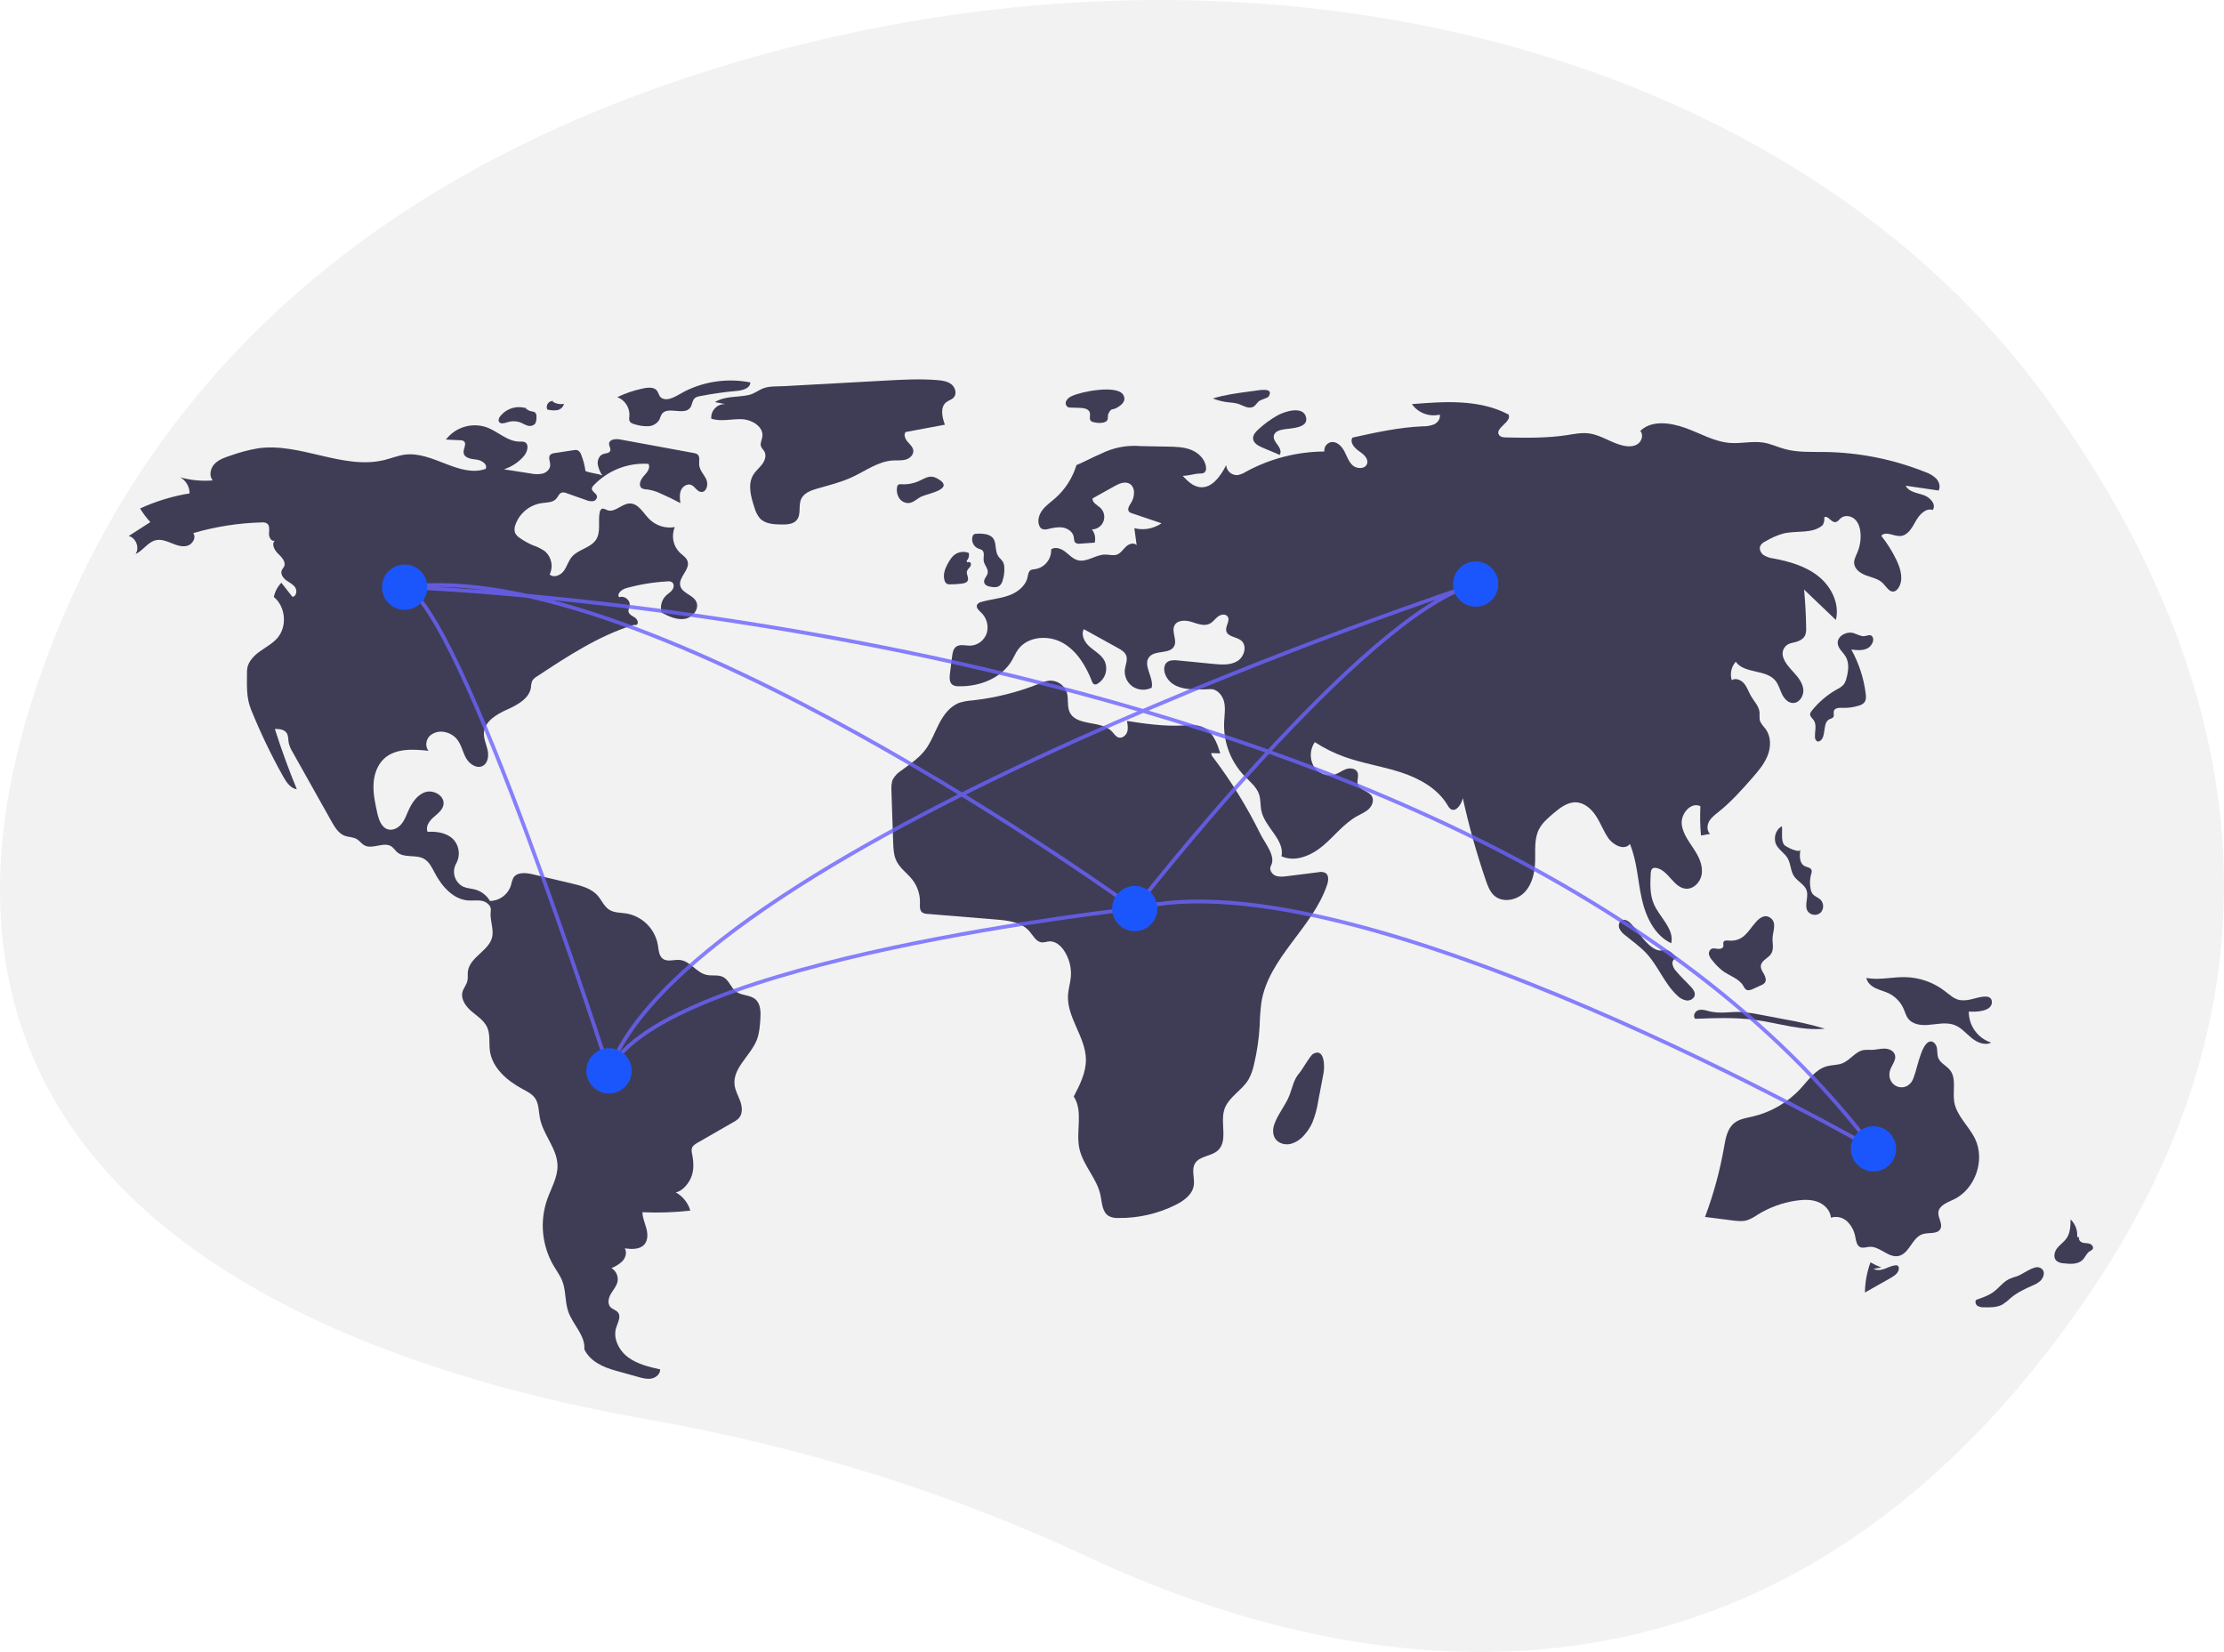
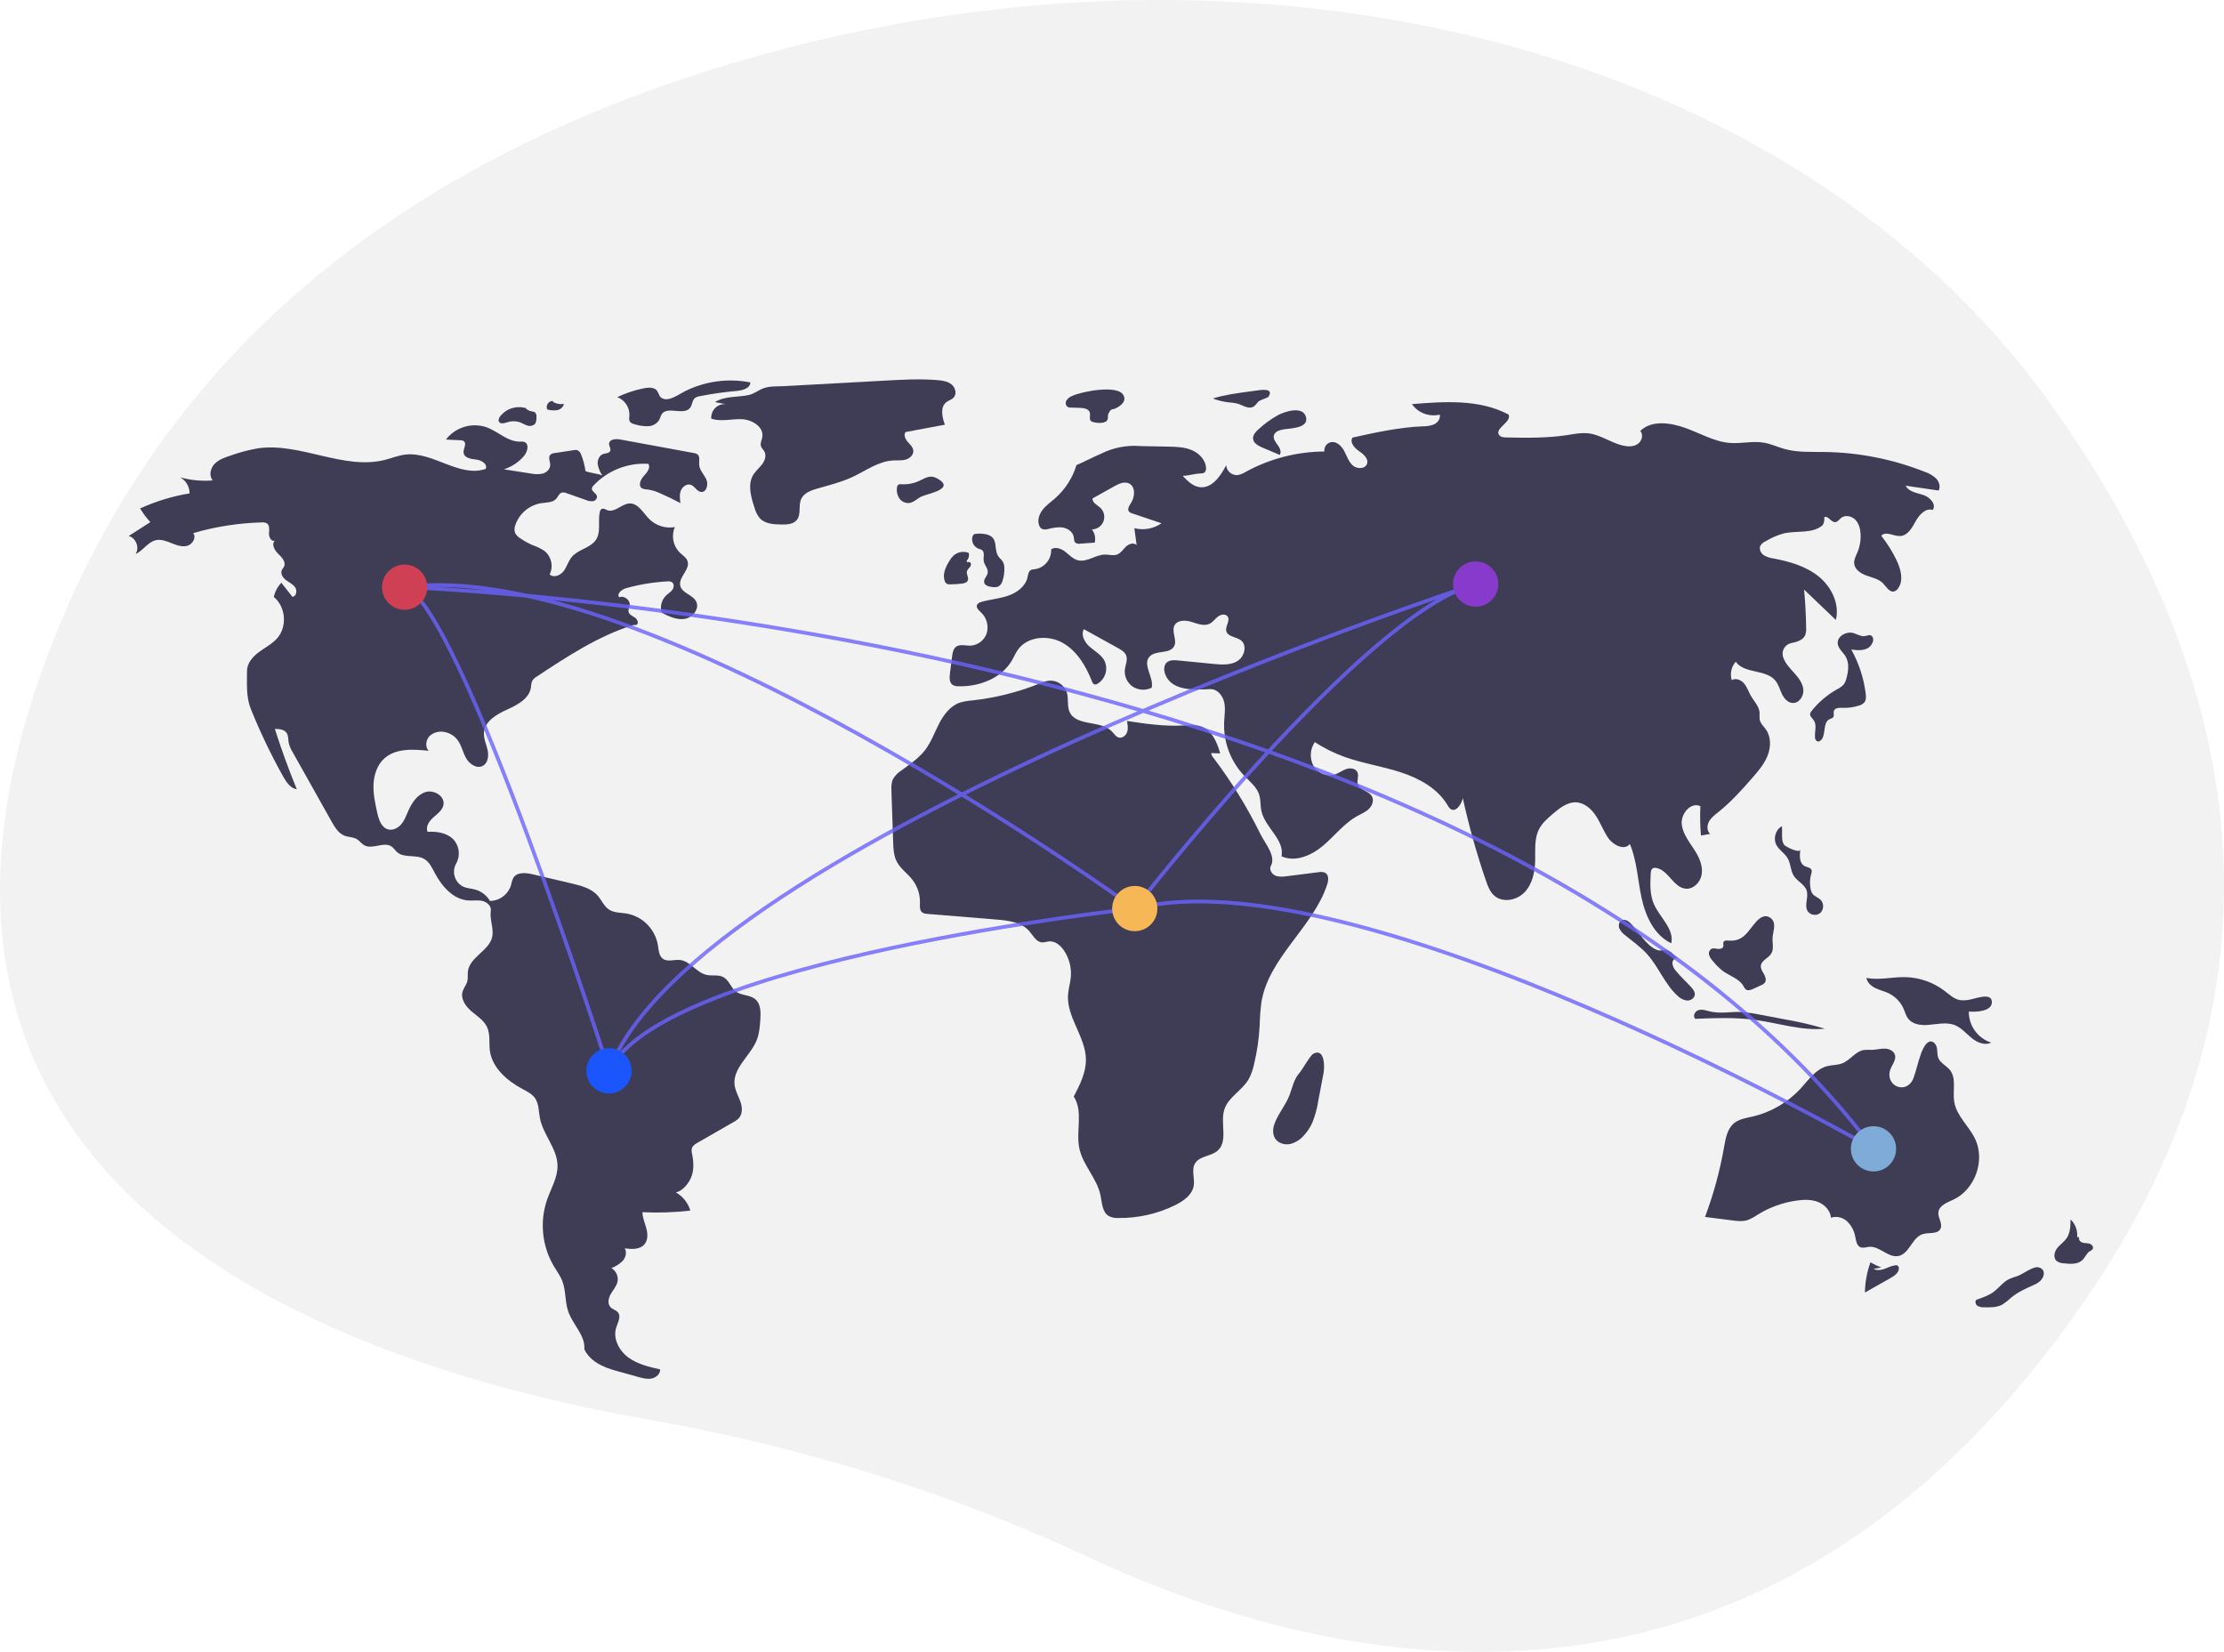
<svg xmlns="http://www.w3.org/2000/svg" width="1176.606" height="873.979" viewBox="0 0 1176.606 873.979" role="img">
  <path d="M1095.664,225.463C962.121,39.632,680.019-35.748,402.58,45.439,255.907,88.36,114.487,174.358,44.402,340.88-80.881,638.554,182.167,733.624,354.172,763.924c83.172,14.651,161.507,39.263,233.089,72.771C716.045,896.979,944,950.398,1115.894,699.286,1240.482,517.28,1184.616,349.244,1095.664,225.463Z" transform="translate(-11.69692 -13.01074)" fill="#f2f2f2" />
  <path d="M321.429,262.228a34.385,34.385,0,0,0-2.248-8.605,3.895,3.895,0,0,0-1.98-2.439,4.08,4.08,0,0,0-1.965-.022l-10.087,1.544a3.867,3.867,0,0,0-2.302.894c-1.314,1.382-.02,3.607-.06,5.513-.045,2.143-1.95,3.883-4.015,4.459a15.177,15.177,0,0,1-6.38-.079l-14.105-2.192a23.256,23.256,0,0,0,10.671-7.121c1.856-2.199,2.844-6.304.161-7.345a6.585,6.585,0,0,0-2.45-.197c-6.391.05-11.419-5.286-17.402-7.533a19.241,19.241,0,0,0-21.655,6.455l7.514.362a3.335,3.335,0,0,1,2.001.534c1.647,1.353-.401,3.952-.169,6.07.301,2.752,3.956,3.34,6.711,3.619s6.25,2.517,4.925,4.948c-13.847,4.769-27.937-9.323-42.479-7.588-3.68.439-7.156,1.885-10.749,2.794-21.951,5.554-44.644-9.264-67.068-6.126a85.163,85.163,0,0,0-14.64,3.861c-3.052,1.002-6.235,2.085-8.453,4.409s-3.061,6.298-.961,8.729a49.126,49.126,0,0,1-17.216-1.636,9.645,9.645,0,0,1,4.959,8.5A102.145,102.145,0,0,0,85.821,282.014a44.073,44.073,0,0,0,5.416,7.215l-11.445,7.353c3.867.974,5.866,6.247,3.617,9.54,4.009-1.784,6.494-6.398,10.782-7.333,2.809-.613,5.667.536,8.331,1.616s5.593,2.126,8.352,1.316,4.793-4.387,3.04-6.666a142.719,142.719,0,0,1,36.253-5.664,4.547,4.547,0,0,1,2.746.521c1.598,1.109,1.178,3.504,1.092,5.447s1.429,4.497,3.165,3.621c-2.043,1.772-.297,5.108,1.664,6.971s4.323,4.434,3.123,6.858c-.313.633-.845,1.139-1.146,1.777-.89,1.884.523,4.081,2.189,5.332s3.707,2.126,4.864,3.858.632,4.765-1.438,5.007l-5.882-7.469a15.314,15.314,0,0,0-3.974,7.53c6.238,5.099,7.176,15.478,1.954,21.613-2.669,3.135-6.464,5.04-9.776,7.486s-6.377,5.928-6.369,10.045c.014,7.113-.567,13.721,2.099,20.316a312.966,312.966,0,0,0,16.99,35.447c1.681,3.006,3.853,6.301,7.258,6.819q-6.455-15.714-11.621-31.917c2.243.009,4.836.187,6.151,2.004,1.089,1.505.855,3.551,1.193,5.378a16.659,16.659,0,0,0,2.124,4.994L187.123,447.636c1.704,3.034,3.658,6.292,6.913,7.521,2.082.786,4.49.638,6.406,1.769,1.502.887,2.513,2.46,4.044,3.296,4.329,2.361,10.349-2.167,14.394.652,1.157.806,1.893,2.087,2.958,3.01,3.736,3.236,9.865,1.071,14.179,3.485,2.78,1.556,4.22,4.667,5.703,7.486,3.714,7.062,9.723,13.981,17.683,14.543,2.5.177,5.054-.297,7.498.259s4.85,2.689,4.457,5.164c-.673,4.244,1.424,8.891.861,13.151-1.026,7.76-12.032,11.169-12.978,18.939-.207,1.701.117,3.457-.288,5.122-.496,2.041-2.029,3.702-2.574,5.731-1.032,3.844,1.722,7.67,4.748,10.256s6.635,4.816,8.289,8.437c1.748,3.827.89,8.289,1.458,12.457,1.241,9.1,9.102,15.847,17.191,20.197,2.465,1.325,5.111,2.608,6.706,4.908,2.082,3.001,1.875,6.957,2.57,10.543,1.703,8.782,9.095,16.017,9.305,24.96.149,6.356-3.384,12.122-5.495,18.12a42.257,42.257,0,0,0,3.451,35.046c1.579,2.666,3.467,5.18,4.584,8.07,1.993,5.158,1.346,11.02,3.184,16.235,2.43,6.895,9.106,12.589,8.467,19.872,3.031,6.294,9.724,9.387,16.454,11.26l12.062,3.357c2.309.643,4.723,1.291,7.074.825s4.596-2.418,4.535-4.815c-5.915-1.334-12.019-2.752-16.895-6.357s-8.216-10.023-6.366-15.797c.858-2.678,2.683-5.769.948-7.982-.993-1.267-2.81-1.598-3.931-2.753-1.748-1.803-1.147-4.831.109-7.005s3.073-4.116,3.579-6.576a6.861,6.861,0,0,0-3.216-7.138,17.054,17.054,0,0,0,5.97-3.831c1.57-1.793,2.295-4.557,1.06-6.595,3.668.465,7.997.693,10.405-2.113,1.923-2.24,1.79-5.59,1.031-8.442s-2.044-5.624-2.084-8.575a156.267,156.267,0,0,0,25.353-.86,16.439,16.439,0,0,0-7.708-9.654c3.811-.645,7.282-5.207,8.486-8.879s.897-7.673.153-11.465a6.152,6.152,0,0,1-.114-3.004c.429-1.368,1.772-2.202,3.015-2.916l18.914-10.863a11.017,11.017,0,0,0,3.025-2.233c1.982-2.328,1.688-5.841.673-8.725s-2.64-5.595-3.031-8.627c-1.169-9.068,8.538-15.574,11.813-24.109,1.286-3.35,1.548-6.991,1.796-10.57.267-3.844.287-8.31-2.665-10.787-2.829-2.375-7.251-1.845-10.211-4.054-2.714-2.025-3.651-5.958-6.616-7.594-2.693-1.486-6.07-.541-9.065-1.239-5.274-1.23-8.592-7.308-13.978-7.871-3.039-.318-6.478,1.168-8.969-.602-2.195-1.559-2.283-4.694-2.7-7.353a20.536,20.536,0,0,0-16.575-16.628c-3.133-.502-6.544-.312-9.209-2.033-2.699-1.744-3.937-5.008-6.057-7.422-3.417-3.891-8.798-5.274-13.84-6.459l-20.506-4.821c-3.64-.856-8.332-1.31-10.286,1.879a14.738,14.738,0,0,0-1.217,3.827,11.85,11.85,0,0,1-11.144,8.388,13.179,13.179,0,0,0-7.772-6.013c-2.079-.579-4.305-.644-6.288-1.496a8.833,8.833,0,0,1-3.833-12.253,10.995,10.995,0,0,0-1.879-13.225c-3.487-3.131-8.532-3.887-13.207-3.574-1.225-2.672.823-5.687,3.03-7.629s4.886-3.851,5.366-6.751c.756-4.561-5.064-8.026-9.483-6.666s-7.24,5.652-9.104,9.883c-1.07,2.428-1.979,4.984-3.667,7.031s-4.405,3.513-6.975,2.856c-3.639-.93-5.044-5.253-5.849-8.921-1.081-4.922-2.167-9.912-1.941-14.946s1.923-10.203,5.635-13.61c6.049-5.553,15.328-5.009,23.491-4.123-1.929-2.173-1.452-5.835.612-7.881a8.96,8.96,0,0,1,8.121-1.995,11.191,11.191,0,0,1,6.291,3.762c2.32,2.828,2.979,6.647,4.733,9.857s5.696,5.948,8.923,4.226c2.787-1.488,3.23-5.353,2.536-8.435s-2.167-6.08-1.916-9.229c.479-6.01,6.709-9.627,12.206-12.102S291.737,382.615,292.608,376.65a10.73,10.73,0,0,1,.652-3.42,6.709,6.709,0,0,1,2.461-2.315c16.044-10.603,32.355-21.335,50.692-27.129.954-.301,1.066.034,2.038-.203,1.361-.786.459-2.962-.846-3.838s-3.048-1.549-3.379-3.085c-.243-1.129.422-2.238.595-3.381.425-2.807-2.933-5.399-5.541-4.276-1.473-1.951,1.442-4.217,3.798-4.866a103.15,103.15,0,0,1,21.67-3.54,3.903,3.903,0,0,1,2.466.419c1.231.853,1.074,2.808.201,4.025s-2.229,1.981-3.316,3.011a9.053,9.053,0,0,0-2.348,9.105c3.826,1.946,7.986,3.95,12.223,3.264s7.999-5.447,6.007-9.249c-1.855-3.541-7.426-4.34-8.384-8.221-1.122-4.544,5.31-8.585,3.862-13.035-.635-1.949-2.577-3.097-4.068-4.504a12.221,12.221,0,0,1-2.674-13.552,15.419,15.419,0,0,1-13.523-4.232c-3.234-3.264-5.815-8.414-10.408-8.267-4.215.134-7.845,5.051-11.786,3.551-.97-.369-1.992-1.12-2.931-.68a2.422,2.422,0,0,0-1.093,1.815c-1.002,4.788.721,10.244-1.888,14.382-2.84,4.503-9.409,5.127-12.852,9.187-1.869,2.204-2.593,5.174-4.311,7.498s-5.364,3.801-7.425,1.776a10.235,10.235,0,0,0-2.78-12.445,27.309,27.309,0,0,0-6.141-2.987,36.422,36.422,0,0,1-6.861-3.824,6.758,6.758,0,0,1-2.519-2.695,6.141,6.141,0,0,1,.172-4.262,17.426,17.426,0,0,1,13.867-11.494c2.745-.373,5.94-.242,7.756-2.333.961-1.107,1.465-2.78,2.861-3.229a4.219,4.219,0,0,1,2.641.325l10.245,3.606a7.191,7.191,0,0,0,3.65.604,2.474,2.474,0,0,0,2.14-2.6c-.327-1.701-2.945-2.518-2.707-4.234a2.827,2.827,0,0,1,.857-1.441,36.629,36.629,0,0,1,29.051-11.472c1.293,2.124-.752,4.639-2.454,6.452s-3.069,5.052-1.011,6.448a5.643,5.643,0,0,0,2.728.614,23.819,23.819,0,0,1,7.261,2.202q5.311,2.311,10.417,5.057c-.301-2.245-.588-4.609.263-6.708s3.269-3.745,5.381-2.928c2.036.788,3.079,3.483,5.248,3.73,2.893.329,4.034-3.944,2.826-6.593s-3.6-4.867-3.8-7.772c-.135-1.96.611-4.39-.954-5.576a4.26,4.26,0,0,0-1.847-.648l-39.084-7.192c-2.321-.427-5.674-.1-5.777,2.258-.057,1.316,1.118,2.618.597,3.828-.556,1.291-2.381,1.173-3.711,1.63-2.063.709-3.098,3.158-2.9,5.331a14.834,14.834,0,0,0,2.448,6.008C327.82,263.487,323.971,263.291,321.429,262.228Z" transform="translate(-11.69692 -13.01074)" fill="#3f3d56" />
  <path d="M290.244,229.051a12.656,12.656,0,0,0-13.902,4.164c-.644.847-1.184,2.015-.645,2.933.772,1.315,2.741.796,4.192.325a10.549,10.549,0,0,1,6.621-.158c1.363.468,2.581,1.295,3.95,1.745a3.978,3.978,0,0,0,4.056-.593c.939-.958.998-2.447 1-3.788a3.047,3.047,0,0,0-.776-2.504,3.981,3.981,0,0,0-1.796-.531,6.185,6.185,0,0,1-3.619-2.115" transform="translate(-11.69692 -13.01074)" fill="#3f3d56" />
  <path d="M304.337,225.127a3.22,3.22,0,0,0-3.112,4.534,13.05,13.05,0,0,0,5.203.339,4.447,4.447,0,0,0,3.637-3.334,8.372,8.372,0,0,1-5.928-1.132" transform="translate(-11.69692 -13.01074)" fill="#3f3d56" />
  <path d="M351.62,218.574a59.853,59.853,0,0,0-13.342,4.532,10.024,10.024,0,0,1,6.402,10.068,5.243,5.243,0,0,0,.061,2.489c.49,1.188,1.91,1.634,3.158,1.939a20.823,20.823,0,0,0,6.927.884,7.056,7.056,0,0,0,5.734-3.504,24.972,24.972,0,0,1,1.192-2.819c2.992-4.557,11.881.953,15.094-3.451,1.132-1.552,1.028-3.887,2.503-5.116a5.624,5.624,0,0,1,2.574-.982,180.731,180.731,0,0,1,19.548-2.784c3.109-.271,7.162-1.387,7.188-4.508a54.149,54.149,0,0,0-34.541,4.647c-3.85,1.929-8.943,5.985-12.652,3.429-1.389-.957-1.32-3.535-3.231-4.612C356.281,217.686,353.694,218.133,351.62,218.574Z" transform="translate(-11.69692 -13.01074)" fill="#3f3d56" />
  <path d="M389.919,225.736l5.497,1.056a7.124,7.124,0,0,0-7.413,7.72c5.148,1.72,10.761.046,16.184.275s11.733,4.102,10.807,9.451c-.28,1.617-1.214,3.233-.728,4.801.34,1.099,1.31,1.878,1.856,2.89,1.14,2.109.229,4.776-1.21,6.693s-3.374,3.446-4.637,5.483c-3.142,5.067-1.357,11.617.515,17.277a15.231,15.231,0,0,0,2.929,5.849c2.773,2.948,7.292,3.205,11.338,3.264,2.945.043,6.32-.103,8.182-2.385,2.432-2.979.731-7.628,2.332-11.125,1.454-3.176,5.159-4.538,8.515-5.504,6.149-1.77,12.416-3.275,18.229-5.949,7.219-3.32,13.965-8.495,21.899-8.922,2.226-.12,4.507.143,6.651-.467s4.181-2.464,4.019-4.687c-.139-1.9-1.746-3.294-3.002-4.726s-2.242-3.634-1.088-5.149l20.797-3.884c-1.474-4.017-2.623-9.309.765-11.924,1.222-.944,2.859-1.321,3.899-2.461,1.774-1.944.882-5.293-1.166-6.946s-4.816-2.037-7.438-2.255c-9.119-.757-18.29-.257-27.426.244q-26.79,1.468-53.58,2.937c-3.595.197-7.746-.104-11.044,1.123-2.792,1.038-4.776,2.945-7.969,3.614C401.739,223.264,395.252,222.427,389.919,225.736Z" transform="translate(-11.69692 -13.01074)" fill="#3f3d56" />
  <path d="M488.403,269.189a2.212,2.212,0,0,0-1.6.363,2.02,2.02,0,0,0-.521,1.234,8.149,8.149,0,0,0,1.184,5.832,5.711,5.711,0,0,0,5.228,2.506c2.475-.316,4.3-2.427,6.575-3.458,3.507-1.587,18.403-4.061,8.099-9.627-3.551-1.918-5.845-.225-8.644,1.039A19.669,19.669,0,0,1,488.403,269.189Z" transform="translate(-11.69692 -13.01074)" fill="#3f3d56" />
  <path d="M578.653,222.593a5.883,5.883,0,0,0-2.862,2.492,2.514,2.514,0,0,0,.943,3.335,3.752,3.752,0,0,0,1.404.223l4.892.146c2.078.062,4.674.505,5.233,2.508.415,1.487-.513,3.398.606,4.461a3.155,3.155,0,0,0,1.664.649,11.341,11.341,0,0,0,4.929.159c3.56-.955,1.689-3.127,2.81-5.062,1.715-2.96,1.418-1.168,4.441-2.864,2.232-1.253,5.116-3.525,3.253-6.718C602.727,216.368,583.434,220.208,578.653,222.593Z" transform="translate(-11.69692 -13.01074)" fill="#3f3d56" />
  <path d="M675.212,219.802l-2.841.379c-6.406.855-12.848,1.718-19.018,3.641a31.652,31.652,0,0,0,8.329,2.044,25.585,25.585,0,0,1,4.665.663c2.725.811,5.471,2.906,8.104,1.833,1.632-.665,2.165-2.365,3.517-3.266.934-.622,4.475-1.629,4.871-2.257C686.04,217.764,677.672,219.474,675.212,219.802Z" transform="translate(-11.69692 -13.01074)" fill="#3f3d56" />
  <path d="M687.686,232.713A53.277,53.277,0,0,0,677.203,240.39c-1.335,1.255-2.698,2.815-2.577,4.643.161,2.429,2.749,3.839,4.991,4.788l9.081,3.845c1.102-1.553.093-3.696-1.045-5.222s-2.492-3.291-1.989-5.128c.574-2.095,3.129-2.81,5.271-3.171,3.491-.588,12.907-.541,11.776-6.167C701.378,227.35,691.19,230.754,687.686,232.713Z" transform="translate(-11.69692 -13.01074)" fill="#3f3d56" />
  <path d="M685.86,607.84c-.865,2.503-.947,5.451.549,7.637,1.678,2.452,5.036,3.366,7.942,2.744a14.307,14.307,0,0,0,7.374-4.741,25.392,25.392,0,0,0,4.241-6.504,50.767,50.767,0,0,0,3.144-11.502l2.82-14.804c.63-3.309.606-13.452-5.475-10.147-1.661.903-5.508,8.031-7.249,10.053-3.138,3.643-3.553,7.178-5.205,11.592C691.931,597.695,687.773,602.303,685.86,607.84Z" transform="translate(-11.69692 -13.01074)" fill="#3f3d56" />
  <path d="M1007.042,683.597a44.332,44.332,0,0,1-5.778-2.751,48.707,48.707,0,0,0-2.929,15.965l13.616-7.705c2.048-1.159,4.37-2.769,4.326-5.123a1.621,1.621,0,0,0-.753-1.474,1.836,1.836,0,0,0-.955-.112c-2.019.168-3.86,1.162-5.764,1.853s-4.132,1.056-5.879.031" transform="translate(-11.69692 -13.01074)" fill="#3f3d56" />
  <path d="M1078.869,688.172a29.472,29.472,0,0,0-4.366,1.567c-3.125,1.59-5.25,4.609-8.062,6.703-2.691,2.004-5.93,3.104-9.11,4.174-.935.827-.506,2.492.51,3.218a6.315,6.315,0,0,0,3.596.808c3.303.073,6.784.105,9.677-1.491a30.518,30.518,0,0,0,4.556-3.616c3.383-2.823,7.446-4.685,11.467-6.485a13.162,13.162,0,0,0,3.997-2.39c2.527-2.49,2.705-6.331-.939-7.178C1087.251,682.798,1081.672,687.265,1078.869,688.172Z" transform="translate(-11.69692 -13.01074)" fill="#3f3d56" />
  <path d="M1110.605,667.441a11.359,11.359,0,0,0-3.475-9.307c-.037,3.428-.141,7.079-2.069,9.914-1.374,2.02-3.527,3.384-5.032,5.307s-2.173,4.973-.408,6.661a6.615,6.615,0,0,0,3.92,1.35c3.514.414,7.581.644,10.045-1.894,1.345-1.386,1.999-3.438,3.64-4.456a4.429,4.429,0,0,0,1.597-1.143c.677-1.077-.399-2.496-1.611-2.884s-2.547-.206-3.764-.574-2.335-1.738-1.71-2.846" transform="translate(-11.69692 -13.01074)" fill="#3f3d56" />
  <path d="M1054.2,541.77a15.795,15.795,0,0,1-5.636.332c-3.128-.575-5.563-2.933-8.088-4.866A35.677,35.677,0,0,0,1019.63,529.953c-6.863-.13-13.789,1.73-20.529.433.44,2.449,2.536,4.286,4.772,5.378s4.704,1.641,6.951,2.711a16.597,16.597,0,0,1,8.039,8.363c.724,1.689,1.179,3.528,2.275,5.003,2.241,3.015,6.488,3.677,10.236,3.43,4.887-.321,9.991-1.727,14.537.094,3.478,1.393,5.967,4.437,8.871,6.804s6.994,4.124,10.329,2.416a17.075,17.075,0,0,1-11.814-16.43c3.27.301,12.69.184,12.183-5.373C1065.05,538.072,1057.008,541.262,1054.2,541.77Z" transform="translate(-11.69692 -13.01074)" fill="#3f3d56" />
  <path d="M1011.417,580.087c.581-3.185,3.757-5.997,2.767-9.08-.684-2.132-3.156-3.184-5.394-3.237s-4.437.614-6.675.677a32.53,32.53,0,0,0-4.371.062c-4.442.73-7.181,5.387-11.367,7.042-2.546,1.007-5.406.814-8.053,1.51-6.01,1.58-9.813,7.259-14.014,11.838a50.011,50.011,0,0,1-25.384,14.804c-3.417.791-7.09,1.297-9.807,3.517-3.597,2.939-4.482,7.977-5.282,12.552a207.333,207.333,0,0,1-10.093,37.051l14.27,1.822c2.713.346,5.524.685,8.139-.118a23.628,23.628,0,0,0,5.353-2.852,53.442,53.442,0,0,1,20.879-7.537c3.737-.513,7.655-.607,11.162.782s6.516,4.539,6.809,8.3a8.767,8.767,0,0,1,8.762,2.131,15.231,15.231,0,0,1,4.183,8.351c.376,1.952.752,4.292,2.564,5.111,1.478.668,3.173-.051,4.79-.181,5.486-.439,10.039,5.958,15.432,4.857,5.784-1.181,7.203-9.843,12.846-11.578,3.241-.996,7.786.215,9.338-2.799,1.368-2.657-1.361-5.723-1.08-8.698.346-3.663,4.667-5.218,7.998-6.781,11.484-5.389,16.934-20.845,11.369-32.245-3.297-6.754-9.785-12.071-10.983-19.491-.922-5.709,1.329-12.366-2.311-16.859-1.852-2.286-4.987-3.548-6.088-6.275-.694-1.717-.415-3.665-.788-5.479s-1.956-3.711-3.747-3.241c-5.199,1.365-6.858,17.425-9.641,21.327C1018.77,591.302,1010.084,587.395,1011.417,580.087Z" transform="translate(-11.69692 -13.01074)" fill="#3f3d56" />
  <path d="M915.322,547.838c-1.777-.498-3.717-.989-5.419-.277s-2.696,3.211-1.33,4.451c10.688-.416,21.442-.83,32.04.622,12.21,1.672,24.294,5.815,36.558,4.596a186.054,186.054,0,0,0-21.326-4.949l-12.006-2.293a92.83,92.83,0,0,0-9.749-1.506C927.241,547.916,922.057,549.726,915.322,547.838Z" transform="translate(-11.69692 -13.01074)" fill="#3f3d56" />
  <path d="M926.023,510.612c-.887-.074-1.986-.138-2.445.625-.439.729.063,1.692-.172,2.509-.322,1.117-1.785,1.402-2.937,1.25s-2.398-.516-3.419.039a2.898,2.898,0,0,0-1.121,3.292,8.475,8.475,0,0,0,1.976,3.15,32.185,32.185,0,0,0,5.128,5.143c3.674,2.712,8.65,4.018,10.964,7.955a5.278,5.278,0,0,0,1.464,1.971c1.111.704,2.559.168,3.755-.378l4.192-1.915a4.762,4.762,0,0,0,1.96-1.333c.958-1.299.369-3.147-.434-4.547s-1.833-2.849-1.66-4.454c.308-2.862,3.987-3.956,5.5-6.405,1.525-2.468.532-5.648.708-8.544.206-3.387,2.334-7.792-1.09-10.323-2.91-2.151-5.691-.163-7.78,2.211C936.205,505.866,934.122,511.288,926.023,510.612Z" transform="translate(-11.69692 -13.01074)" fill="#3f3d56" />
  <path d="M951.468,460.009c1.431,2.74,4.415,4.376,5.975,7.044,1.692,2.893,1.499,6.63,3.334,9.434,1.883,2.877,5.672,4.404,6.728,7.675,1.153,3.572-1.463,7.913.622,11.034a4.632,4.632,0,0,0,6.794.624,4.984,4.984,0,0,0-.206-6.954c-1.234-1.126-3.007-1.612-4.038-2.927a6.141,6.141,0,0,1-1.046-2.546,16.669,16.669,0,0,1,.262-7.989,3.555,3.555,0,0,0,.201-2.09c-.464-1.349-2.29-1.444-3.572-2.07-2.911-1.421-2.841-5.53-2.332-8.729-.339,2.13-7.926-1.493-8.72-2.699-1.578-2.397-.719-7.02-1.032-9.669C951.032,451.791,949.718,456.659,951.468,460.009Z" transform="translate(-11.69692 -13.01074)" fill="#3f3d56" />
  <path d="M875.031,502.171c-1.4-1.568-3.51-3.208-5.387-2.262-1.432.721-1.826,2.703-1.265,4.205a9.257,9.257,0,0,0,3.055,3.642c3.913,3.227,8.126,6.139,11.539,9.89,6.108,6.713,9.344,15.77,15.987,21.954a8.967,8.967,0,0,0,5.034,2.724c1.935.18,4.109-1.059,4.331-2.99.183-1.591-.926-3.014-2.009-4.193-2.581-2.807-5.406-5.391-7.842-8.323a6.994,6.994,0,0,1-2.004-4.186c-.012-1.579,1.428-3.232,2.958-2.841-1.861-.476-3.241-3.576-5.972-4.159-2.282-.487-2.835.926-5.551-.239C882.724,513.172,878.659,506.233,875.031,502.171Z" transform="translate(-11.69692 -13.01074)" fill="#3f3d56" />
  <path d="M996.764,349.525a42.899,42.899,0,0,1-4.377-1.563c-3.847-1.155-8.936,1.673-8.423,5.656.341,2.647,2.804,4.431,4.164,6.727,2.017,3.404,1.479,7.722.419,11.535a9.017,9.017,0,0,1-1.455,3.282A11.116,11.116,0,0,1,983.644,377.64a46.103,46.103,0,0,0-13.49,11.46,3.303,3.303,0,0,0-.815,1.536c-.183,1.345,1.168,2.325,1.933,3.446,1.698,2.492.471,5.845.638,8.855a2.504,2.504,0,0,0,1.055,2.197c1.023.52,2.236-.363,2.791-1.368,1.841-3.335.454-8.687,3.907-10.295.653-.304,1.445-.432,1.881-1.006.691-.91.024-2.258.375-3.346.526-1.633,2.76-1.707,4.475-1.634a25.398,25.398,0,0,0,8.724-1.161,5.807,5.807,0,0,0,2.888-1.672c1.032-1.288.941-3.12.734-4.758a64.492,64.492,0,0,0-7.62-23.25c3.033.387,6.333.723,8.95-.858,1.466-.885,3.223-3.532,2.496-5.334C1001.418,347.603,999.341,350.001,996.764,349.525Z" transform="translate(-11.69692 -13.01074)" fill="#3f3d56" />
  <path d="M607.915,394.431c.363,1.947.72,3.997.082,5.871s-2.645,3.441-4.54,2.867c-1.471-.446-2.32-1.925-3.365-3.052-5.808-6.27-18.912-2.64-22.5-10.397-1.464-3.166-.469-6.959-1.468-10.301a9.169,9.169,0,0,0-9.285-6.308,19.08,19.08,0,0,0-5.343,1.595,134.727,134.727,0,0,1-35.401,8.854,29.087,29.087,0,0,0-6.802,1.238c-4.988,1.808-8.396,6.432-10.821,11.151s-4.216,9.827-7.468,14.019c-3.417,4.406-8.206,7.491-12.673,10.828a12.93,12.93,0,0,0-4.181,4.382c-.968,1.988-.914,4.301-.839,6.511l.913,26.844c.117,3.453.265,7.029,1.81,10.119,1.93,3.858,5.742,6.386,8.386,9.794a19.183,19.183,0,0,1,3.98,12.251c-.056,1.777-.233,3.879,1.151,4.995a5.062,5.062,0,0,0,2.83.814l36.312,2.972c6.387.523,13.466,1.382,17.637,6.249,1.968,2.297,3.549,5.6,6.564,5.846,1.293.106,2.551-.425,3.845-.528,3.263-.258,6.13,2.218,7.939,4.946a21.943,21.943,0,0,1,3.525,14.08c-.297,3.112-1.261,6.137-1.469,9.256-.791,11.868,9.269,22.179,9.464,34.071.115,6.995-3.206,13.531-6.444,19.733,5.225,7.916.947,18.457,3.027,27.711,1.974,8.78,9.294,15.653,11.118,24.465.835,4.034.883,8.998,4.441,11.076a10.122,10.122,0,0,0,5.025,1.006,66.242,66.242,0,0,0,30.165-6.867c4.399-2.183,8.957-5.441,9.725-10.291.62-3.911-1.364-8.286.655-11.693,2.379-4.015,8.473-3.697,11.974-6.784,5.679-5.008,1.251-14.56,3.551-21.773,2.068-6.484,9.187-9.929,12.716-15.748a27.986,27.986,0,0,0,2.955-8.009,114.243,114.243,0,0,0,3.007-20.426,122.436,122.436,0,0,1,.924-12.511c3.805-23.638,27.173-39.466,34.76-62.174.725-2.169,1.065-5.057-.864-6.284a5.525,5.525,0,0,0-3.674-.385l-16.739,2.11c-2.079.262-4.283.507-6.192-.356s-3.278-3.279-2.265-5.114c2.843-5.15-3.005-11.657-5.603-16.935a249.894,249.894,0,0,0-24.885-40.357,4.102,4.102,0,0,1-1.091-2.369l4.751.158c-1.604-5.754-4.25-12.051-9.841-14.156-3.15-1.186-6.639-.776-10-.592C627.764,397.358,617.443,395.904,607.915,394.431Z" transform="translate(-11.69692 -13.01074)" fill="#3f3d56" />
  <path d="M637.399,264.755c2.519,2.675,5.342,5.512,8.987,5.978,6.438.824,11.067-5.834,14.014-11.617a5.676,5.676,0,0,0,5.923,5.251,11.693,11.693,0,0,0,4.455-1.742,87.765,87.765,0,0,1,41.579-10.748,4.49,4.49,0,0,1,3.429-4.936c2.955-.586,5.618,1.969,7.043,4.624s2.315,5.731,4.58,7.718,6.65,1.9,7.545-.977c.859-2.762-2.019-5.118-4.409-6.746s-4.91-4.642-3.301-7.046c12.213-2.704,24.502-5.417,37-5.955a15.494,15.494,0,0,0,6.228-1.073c1.906-.935,3.421-3.058,2.908-5.119a14.104,14.104,0,0,1-14.718-5.552c17.341-1.431,35.785-2.651,51.153,5.509,1.844,3.959-7.555,7.253-5.04,10.824.802,1.139,2.409,1.272,3.802,1.298,10.679.198,21.421.393,31.98-1.22,3.859-.589,7.756-1.421,11.63-.943,6.453.796,11.972,5.101,18.32,6.505,2.584.571,5.481.591,7.659-.912s3.114-4.925,1.329-6.878c5.977-5.858,15.897-4.406,23.783-1.602s15.355,7.327,23.701,7.953c5.985.448,12.053-1.162,17.966-.138,3.716.643,7.175,2.296,10.807,3.312,6.869,1.921,14.136,1.515,21.268,1.608a149.022,149.022,0,0,1,53.106,10.553,15.789,15.789,0,0,1,5.904,3.488c1.573,1.685,2.376,4.303,1.318,6.351l-17.473-2.553c1.646,3.241,5.905,3.793,9.364,4.911s7.045,4.938,4.966,7.92c-3.748-1.193-7.144,2.554-9.037,6.001s-4.2,7.576-8.127,7.786c-3.517.188-7.77-2.806-10.062-.133a68.629,68.629,0,0,1,8.085,12.927c2.265,4.718,3.878,10.663.817,14.908a3.864,3.864,0,0,1-2.066,1.602c-2.5.633-4.124-2.425-5.917-4.279-2.259-2.336-5.676-2.997-8.735-4.093s-6.282-3.25-6.521-6.491c-.149-2.016.916-3.891,1.7-5.754a22.17,22.17,0,0,0,1.684-9.944c-.172-2.735-.939-5.581-2.903-7.492s-5.356-2.517-7.465-.767c-.984.817-1.773,2.123-3.05,2.172-2.258.086-3.991-3.85-5.808-2.506a6.172,6.172,0,0,1-.839,4.128c-5.421,4.714-13.748,2.72-20.736,4.385a38.921,38.921,0,0,0-9.461,4.132,6.087,6.087,0,0,0-2.704,2.27c-.872,1.695.089,3.866,1.627,4.993a12.917,12.917,0,0,0,5.365,1.831c8.52,1.614,17.163,4.111,23.889,9.583s11.137,14.518,9.009,22.924l-16.801-16.054q.957,10.111,1.086,20.277a9.116,9.116,0,0,1-.533,3.9c-1.198,2.645-4.444,3.536-7.289,4.12a5.709,5.709,0,0,0-4.383,7.315c1.011,3.294,3.531,5.863,5.838,8.422s4.578,5.468,4.88,8.9-2.288,7.302-5.725,7.063c-2.606-.181-4.539-2.514-5.651-4.878s-1.773-4.997-3.443-7.006c-5.055-6.08-16.409-3.475-20.937-9.956a10.241,10.241,0,0,0-2.118,9.746c2.107-1.319,4.991-.093,6.574,1.823s2.33,4.373,3.573,6.525c1.677,2.904,4.347,5.479,4.581,8.825a28.845,28.845,0,0,0,.064,3.795c.416,2.027,2.129,3.483,3.317,5.177,2.764,3.943,2.628,9.359.846,13.833s-4.983,8.212-8.153,11.836c-5.538,6.33-11.189,12.623-17.754,17.88-1.873,1.5-3.873,2.975-5.039,5.072s-1.227,5.041.566,6.636c-1.283.064-3.584.695-4.866.759a113.141,113.141,0,0,1-.293-15.477c-5.063-2.431-10.514,4.079-9.86,9.657s4.688,10.054,7.56,14.88c2.1,3.529,3.662,7.644,2.96,11.69s-4.313,7.779-8.405,7.423c-6.508-.568-9.23-9.91-15.674-10.979a2.633,2.633,0,0,0-1.696.168c-.957.525-1.123,1.805-1.177,2.895-.264,5.349-.492,10.911,1.596,15.843,3.055,7.215,10.946,13.275,9.291,20.933-8.918-4.145-13.554-14.146-15.66-23.752s-2.456-19.691-6.23-28.772c-2.865,3.673-8.888.637-11.507-3.216-2.482-3.653-4.01-7.878-6.419-11.581s-6.097-7.017-10.509-7.221c-4.625-.213-8.637,2.961-12.165,5.96-2.901,2.466-5.879,5.029-7.575,8.439-2.468,4.961-1.822,10.809-1.941,16.349-.129,5.989-1.398,12.307-5.479,16.691s-11.615,5.911-16.117,1.96c-2.35-2.063-3.488-5.145-4.502-8.103A396.684,396.684,0,0,1,785.596,435.269c-.756,3.36-3.707,7.692-6.526,5.712a5.844,5.844,0,0,1-1.504-1.937c-5.258-8.912-14.996-14.258-24.835-17.463s-20.191-4.7-29.92-8.223a75.787,75.787,0,0,1-15.521-7.731,12.207,12.207,0,0,0-.746,12.487c2.158,3.822,7.042,6.033,11.223,4.697,2.16-.69,3.985-2.19,6.129-2.931s5.021-.377,5.958,1.688c.897,1.977-.459,4.368.214,6.432,1.025,3.144,5.766,3.386,7.424,6.247,1.234,2.128.219,4.955-1.543,6.672s-4.111,2.66-6.261,3.855c-6.976,3.879-11.937,10.502-18.034,15.654s-14.699,8.914-21.965,5.609c1.732-8.77-8.715-15.209-10.637-23.939-.633-2.874-.305-5.926-1.208-8.726-1.308-4.054-4.905-6.842-7.856-9.915a38.912,38.912,0,0,1-10.673-28.31c.159-3.608.822-7.275 0-10.792s-3.734-6.921-7.342-6.762c-8.241.364-18.623.977-22.947-6.048-1.543-2.507-2.215-6.18.016-8.101,1.574-1.355,3.897-1.227,5.964-1.024l18.568,1.827c4.343.427,9.037.78,12.764-1.491s5.342-8.297,1.891-10.968c-2.521-1.952-7.039-1.846-7.772-4.949-.61-2.584,2.25-5.517.705-7.677-1.108-1.549-3.598-1.119-5.108.042s-2.604,2.859-4.293,3.738c-2.963,1.542-6.503.074-9.691-.923s-7.461-1.082-9.007,1.879c-1.729,3.311,1.534,7.65-.182,10.968-2.269,4.387-9.953,1.889-13.139,5.663-3.656,4.33,2.488,10.786,1.255,16.318a10.158,10.158,0,0,1-10.007-.562,9.72,9.72,0,0,1-4.201-9.051c.305-2.488,1.603-5.028.733-7.38-.703-1.901-2.612-3.033-4.386-4.013l-18.044-9.971c-1.675,3.108.443,6.96,3.091,9.295s5.967,4.092,7.707,7.164a9.404,9.404,0,0,1-3.539,12.398,2.171,2.171,0,0,1-1.789.312,2.495,2.495,0,0,1-1.16-1.56c-3.184-8.147-7.964-16.18-15.606-20.436s-18.623-3.381-23.634,3.789c-1.19,1.703-1.989,3.644-3.026,5.444-5.509,9.565-17.319,14.095-28.354,13.799a5.63,5.63,0,0,1-3.093-.727c-1.783-1.232-1.703-3.845-1.43-5.995l1.158-9.124c.233-1.832.57-3.857,2.02-5.001,2.044-1.612,4.993-.595,7.596-.632a9.627,9.627,0,0,0,8.738-6.744,10.849,10.849,0,0,0-3.02-10.789c-1.193-1.121-2.795-2.528-2.164-4.039a3.339,3.339,0,0,1,2.342-1.577c4.676-1.358,9.617-1.714,14.215-3.316s9.057-4.88,10.146-9.626c.334-1.454.486-3.216,1.792-3.937a5.374,5.374,0,0,1,2.071-.423,10.078,10.078,0,0,0,8.644-10.506c2.204-1.54,5.291-.407,7.423,1.231s4.014,3.801,6.608,4.507c4.834,1.316,9.506-2.964,14.516-2.984,2.107-.008,4.288.737,6.27.022,2.009-.724,3.209-2.724,4.751-4.202s4.248-2.379,5.672-.787l-1.213-8.982a17.658,17.658,0,0,0,14.371-2.598l-15.672-5.295a3.407,3.407,0,0,1-1.466-.784c-1.139-1.227-.008-3.139.919-4.533,2.216-3.336,2.589-8.832-1.056-10.493-2.488-1.134-5.344.227-7.732,1.559L589.752,276.674c-.363,2.174,2.295,3.407,3.943,4.871a6.611,6.611,0,0,1-4.311,11.552,8.238,8.238,0,0,1,1.471,6.984l-7.696.554a3.334,3.334,0,0,1-2.496-.487c-.823-.731-.712-2.012-.902-3.096-.46-2.617-3.023-4.451-5.638-4.921s-5.291.133-7.88.728a4.703,4.703,0,0,1-3.387-.078,3.382,3.382,0,0,1-1.34-1.691c-1.135-2.753-.074-5.988,1.749-8.342s4.32-4.075,6.561-6.035a38.243,38.243,0,0,0,11.371-17.638c4.237-1.775,8.623-4.187,12.86-5.962a39.35,39.35,0,0,1,21.151-4.098l14.348.274c4.248.081,8.611.185,12.539,1.805s7.379,5.122,7.651,9.362a2.874,2.874,0,0,1-.92,2.627,3.39,3.39,0,0,1-1.814.409C643.05,263.629,641.361,264.616,637.399,264.755Z" transform="translate(-11.69692 -13.01074)" fill="#3f3d56" />
  <path d="M523.036,309.723a4.198,4.198,0,0,0,1.145-4.223,7.853,7.853,0,0,0-8.132,1.536,13.71,13.71,0,0,0-2.179,2.88c-1.885,3.076-3.553,6.75-2.46,10.189a2.894,2.894,0,0,0,1.325,1.812,3.482,3.482,0,0,0,1.544.242,51.761,51.761,0,0,0,6.214-.382c1.266-.155,2.737-.512,3.226-1.69.643-1.548-.914-3.301-.46-4.915a5.369,5.369,0,0,1,1.326-1.899,2.51,2.51,0,0,0,.782-2.107c-.183-.757-1.343-1.187-1.76-.529" transform="translate(-11.69692 -13.01074)" fill="#3f3d56" />
  <path d="M533.806,295.759a17.385,17.385,0,0,0-5.631-.354,2.455,2.455,0,0,0-1.2.273,2.002,2.002,0,0,0-.739,1.071,5.319,5.319,0,0,0,3.097,6.519,6.655,6.655,0,0,1,1.92.772c1.593,1.236.577,3.761.879,5.754.339,2.238,2.505,4.116,2.108,6.345-.313,1.755-2.188,3.146-1.886,4.903.316,1.841,2.652,2.394,4.514,2.541a5.677,5.677,0,0,0,3.198-.367,4.952,4.952,0,0,0,2.018-2.922,18.729,18.729,0,0,0,.944-7.052,6.687,6.687,0,0,0-.795-3.113,17.378,17.378,0,0,0-1.858-2.128C536.806,303.852,540.562,297.663,533.806,295.759Z" transform="translate(-11.69692 -13.01074)" fill="#3f3d56" />
  <path d="M1002.867,620.795S729.666,463.972,612.049,493.686c0,0-249.265,26.825-278.154,85.84,0,0-79.237-247.615-108.125-255.868" transform="translate(-11.69692 -13.01074)" fill="none" stroke="#6c63ff" stroke-miterlimit="10" stroke-width="2" opacity="0.8" />
  <path d="M333.895,579.526C379.704,457.369,792.395,322.007,792.395,322.007,733.793,336.864,612.049,493.686,612.049,493.686S354.53,306.324,225.77,323.657c0,0,567.037,18.571,777.097,297.137" transform="translate(-11.69692 -13.01074)" fill="none" stroke="#6c63ff" stroke-miterlimit="10" stroke-width="2" opacity="0.8" />
-   <circle cx="214.074" cy="310.647" r="11.968" fill="#1B56FD" />
+   <circle cx="214.074" cy="310.647" r="11.968" fill="#CF4055" />
  <circle cx="322.199" cy="566.515" r="11.968" fill="#1B56FD" />
-   <circle cx="780.698" cy="308.996" r="11.968" fill="#1B56FD" />
-   <circle cx="991.171" cy="607.784" r="11.968" fill="#1B56FD" />
-   <circle cx="600.352" cy="480.675" r="11.968" fill="#1B56FD" />
+   <circle cx="780.698" cy="308.996" r="11.968" fill="#883ACC" />
+   <circle cx="991.171" cy="607.784" r="11.968" fill="#7EABD8" />
+   <circle cx="600.352" cy="480.675" r="11.968" fill="#F6B756" />
</svg>
